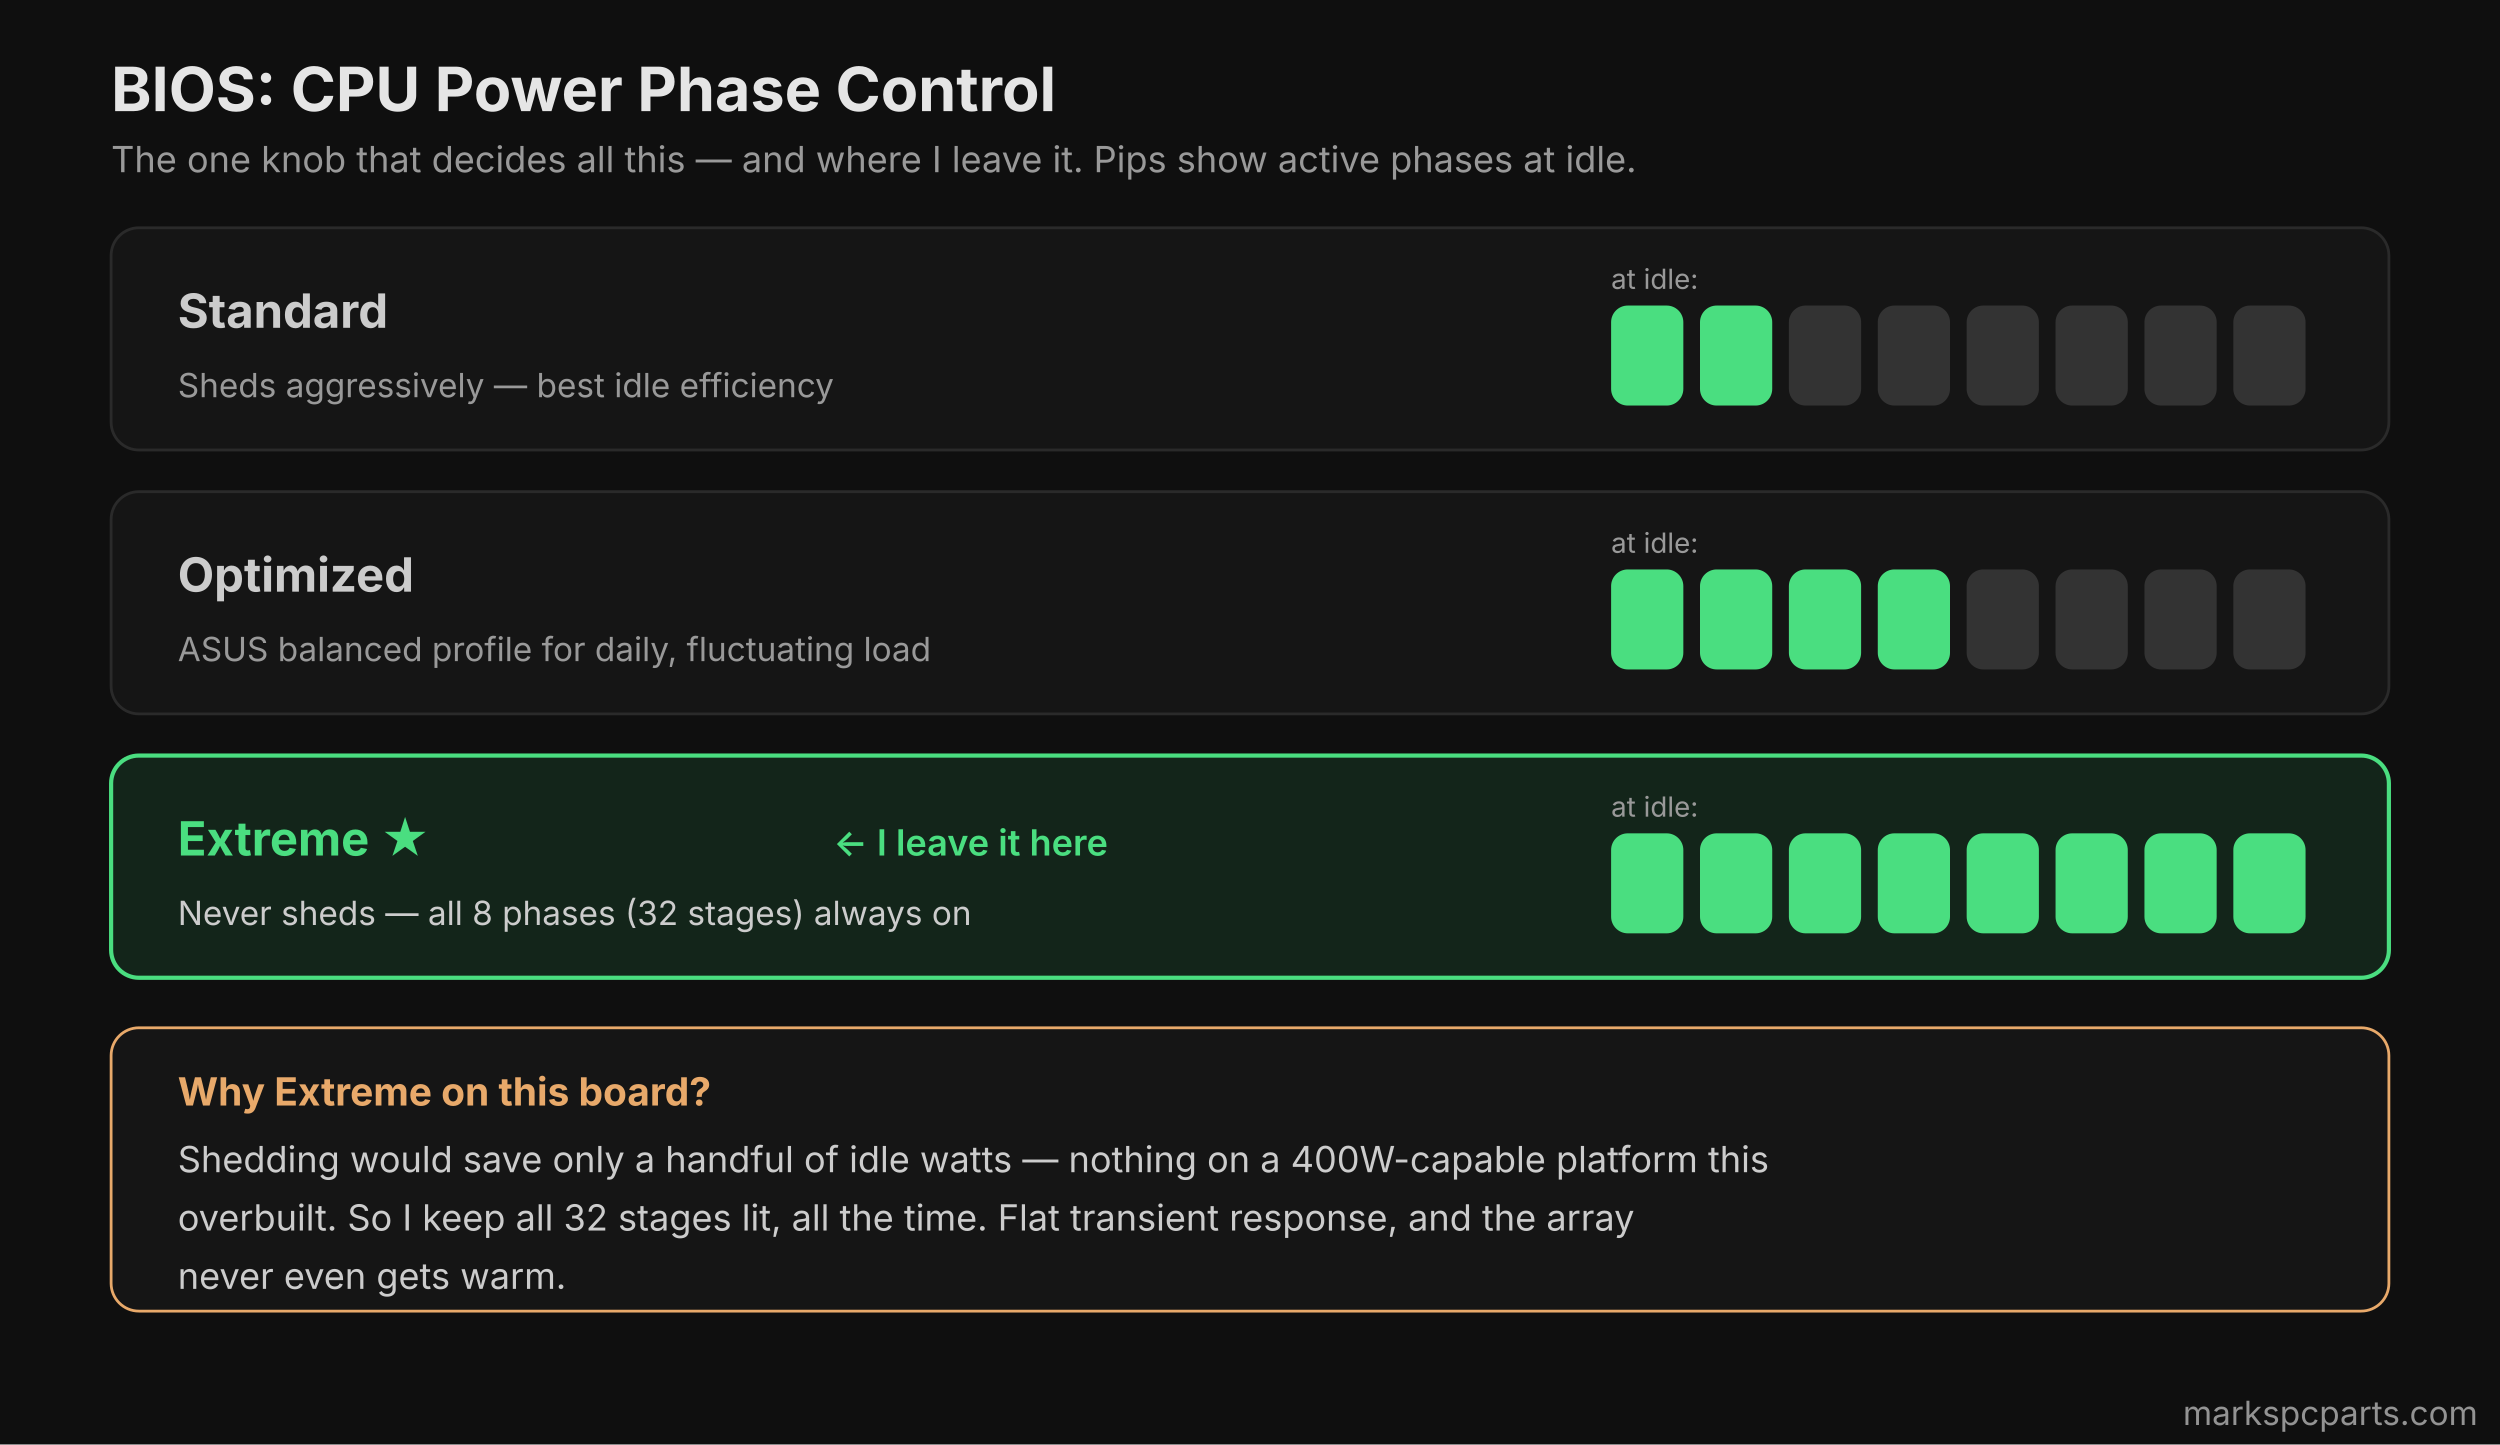
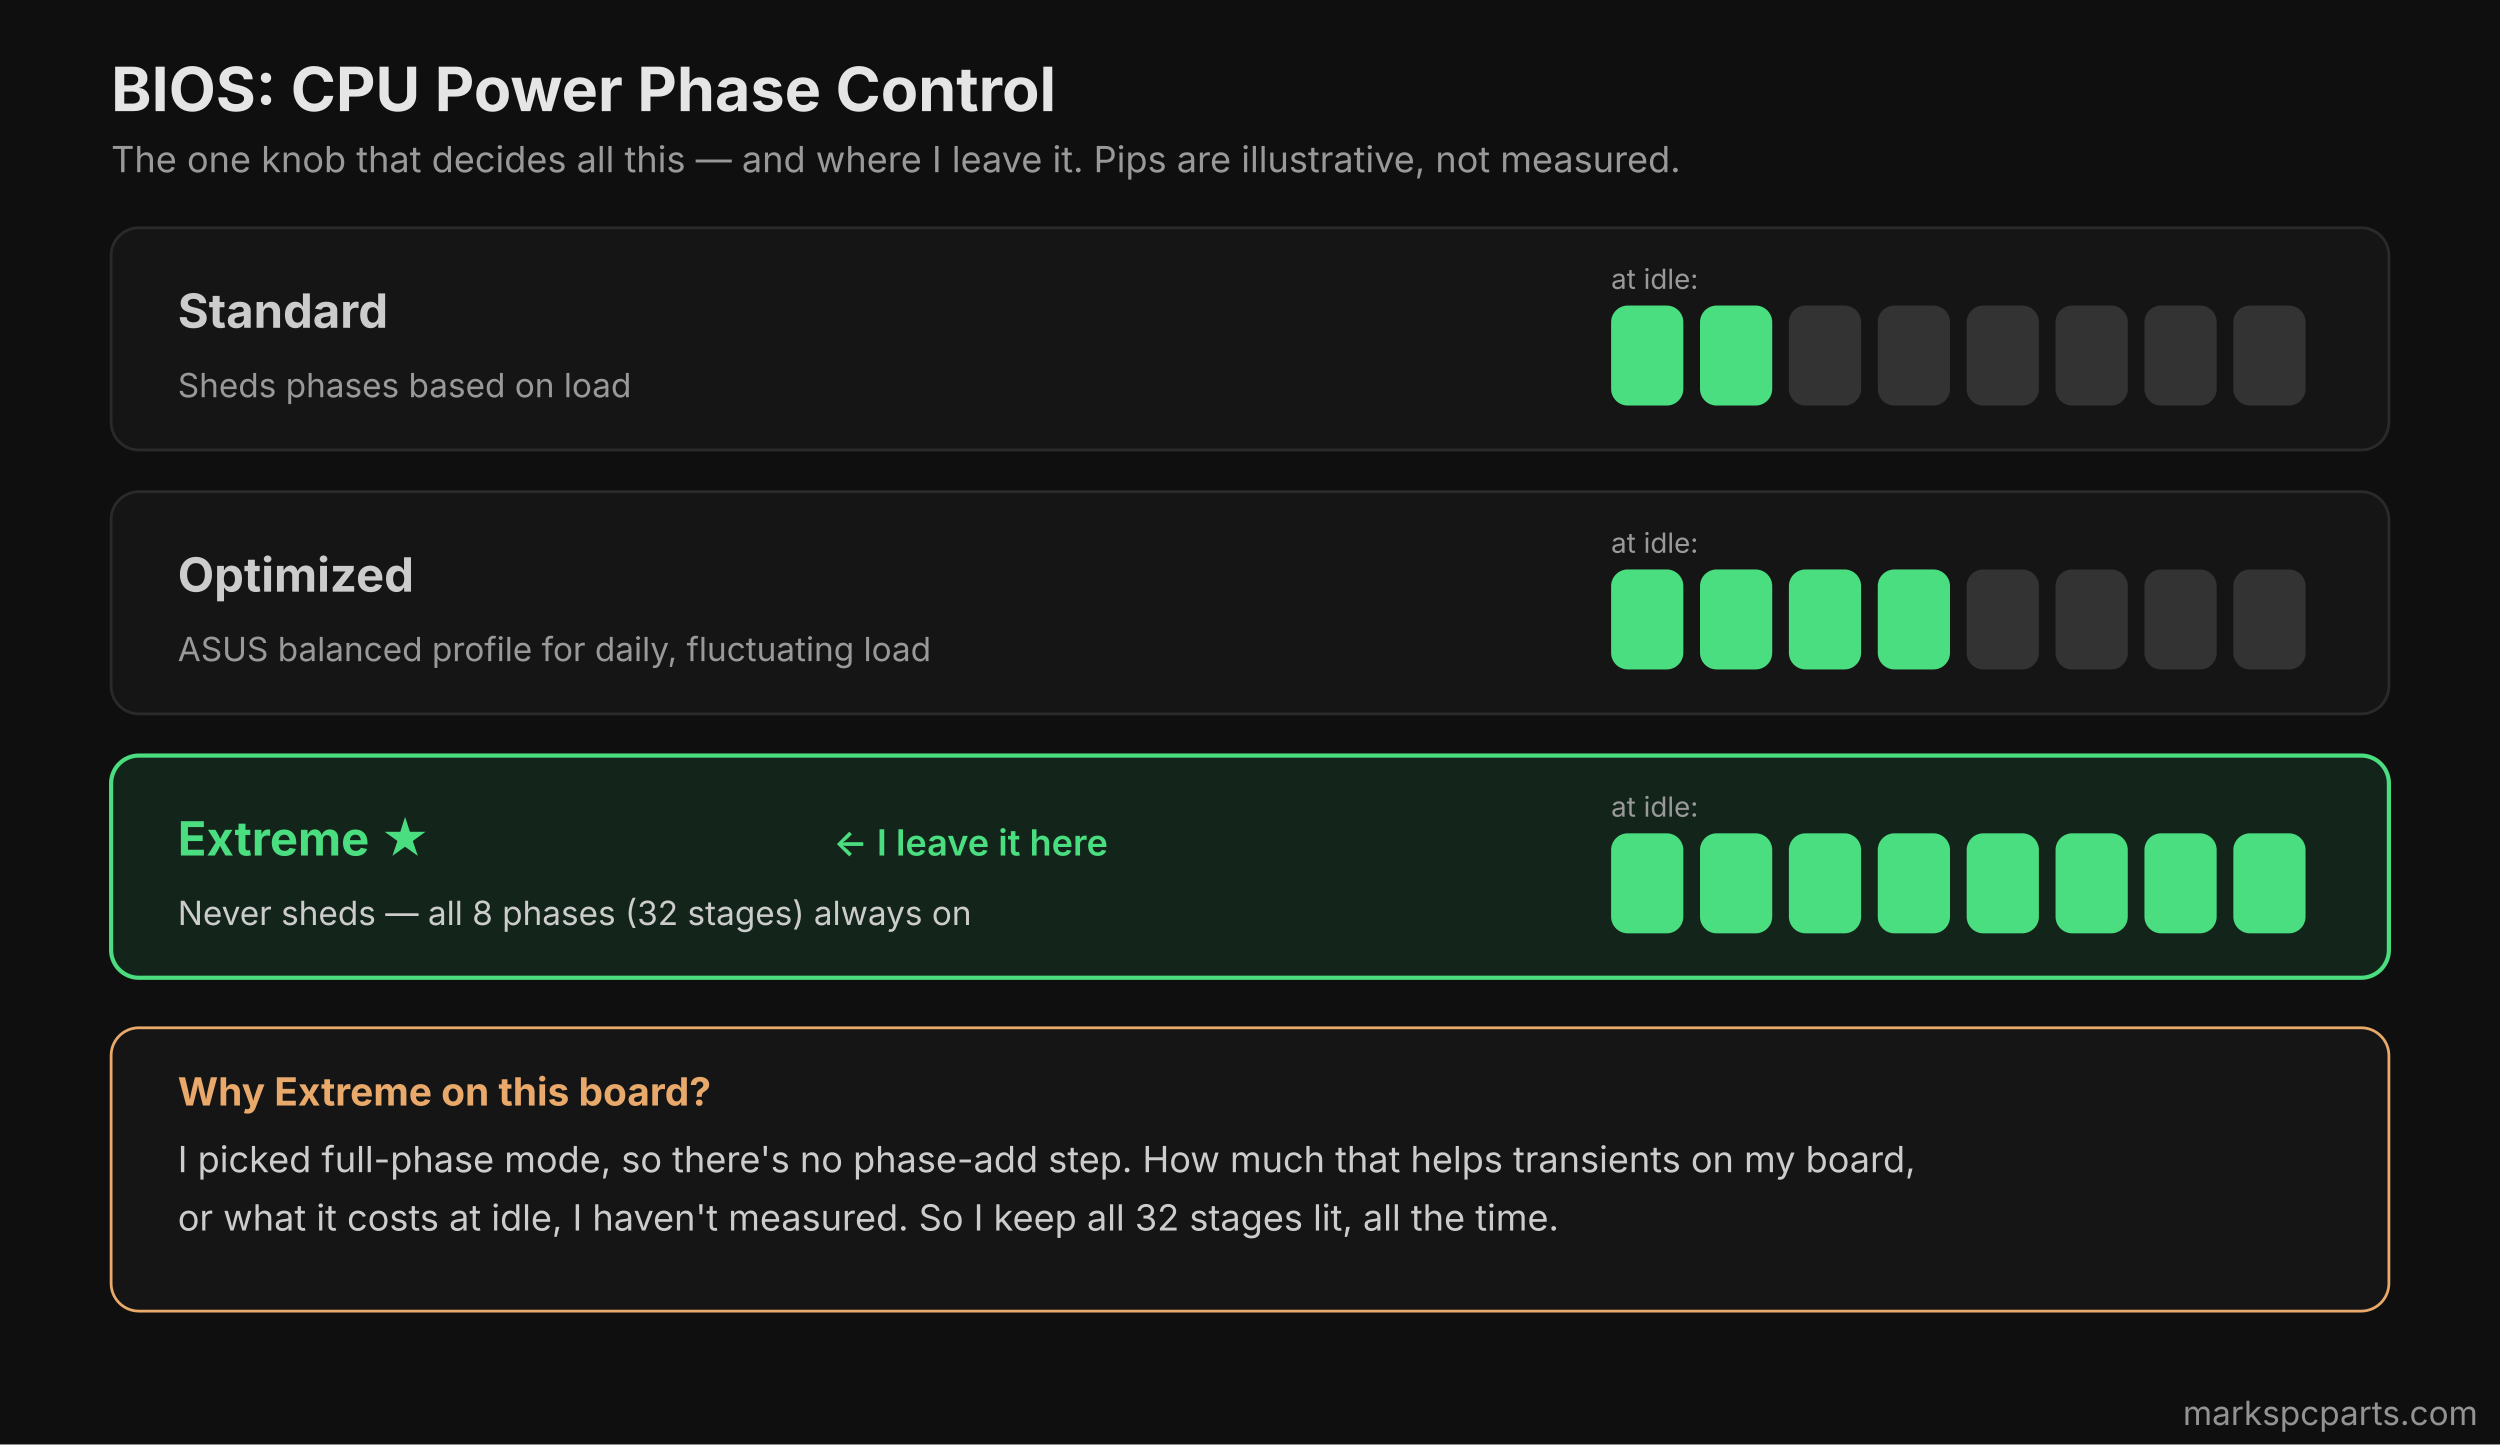
<svg xmlns="http://www.w3.org/2000/svg" viewBox="0 0 900 520" font-family="system-ui, -apple-system, sans-serif">
  <rect width="900" height="520" fill="#0f0f0f" />
  <text x="40" y="40" fill="#e5e5e5" font-size="22" font-weight="700">BIOS: CPU Power Phase Control</text>
-   <text x="40" y="62" fill="#999999" font-size="13">The one knob that decides all this — and where I leave it. Pips show active phases at idle.</text>
+   <text x="40" y="62" fill="#999999" font-size="13">The one knob that decides all this — and where I leave it. Pips are illustrative, not measured.</text>
  <rect x="40" y="82" width="820" height="80" rx="10" fill="#151515" stroke="#2a2a2a" />
  <text x="64" y="118" fill="#cccccc" font-size="17" font-weight="700">Standard</text>
-   <text x="64" y="143" fill="#999999" font-size="12">Sheds aggressively — best idle efficiency</text>
+   <text x="64" y="143" fill="#999999" font-size="12">Sheds phases based on load</text>
  <text x="580" y="104" fill="#999999" font-size="10">at idle:</text>
  <rect x="580" y="110" width="26" height="36" rx="6" fill="#4ade80" />
  <rect x="612" y="110" width="26" height="36" rx="6" fill="#4ade80" />
  <rect x="644" y="110" width="26" height="36" rx="6" fill="#333333" />
  <rect x="676" y="110" width="26" height="36" rx="6" fill="#333333" />
  <rect x="708" y="110" width="26" height="36" rx="6" fill="#333333" />
  <rect x="740" y="110" width="26" height="36" rx="6" fill="#333333" />
  <rect x="772" y="110" width="26" height="36" rx="6" fill="#333333" />
  <rect x="804" y="110" width="26" height="36" rx="6" fill="#333333" />
  <rect x="40" y="177" width="820" height="80" rx="10" fill="#151515" stroke="#2a2a2a" />
  <text x="64" y="213" fill="#cccccc" font-size="17" font-weight="700">Optimized</text>
  <text x="64" y="238" fill="#999999" font-size="12">ASUS balanced profile for daily, fluctuating load</text>
  <text x="580" y="199" fill="#999999" font-size="10">at idle:</text>
  <rect x="580" y="205" width="26" height="36" rx="6" fill="#4ade80" />
  <rect x="612" y="205" width="26" height="36" rx="6" fill="#4ade80" />
  <rect x="644" y="205" width="26" height="36" rx="6" fill="#4ade80" />
  <rect x="676" y="205" width="26" height="36" rx="6" fill="#4ade80" />
  <rect x="708" y="205" width="26" height="36" rx="6" fill="#333333" />
  <rect x="740" y="205" width="26" height="36" rx="6" fill="#333333" />
  <rect x="772" y="205" width="26" height="36" rx="6" fill="#333333" />
  <rect x="804" y="205" width="26" height="36" rx="6" fill="#333333" />
  <rect x="40" y="272" width="820" height="80" rx="10" fill="#13251a" stroke="#4ade80" stroke-width="1.5" />
  <text x="64" y="308" fill="#4ade80" font-size="17" font-weight="700">Extreme  ★</text>
  <text x="64" y="333" fill="#cccccc" font-size="12">Never sheds — all 8 phases (32 stages) always on</text>
  <text x="300" y="308" fill="#4ade80" font-size="13" font-weight="600">← I leave it here</text>
  <text x="580" y="294" fill="#999999" font-size="10">at idle:</text>
  <rect x="580" y="300" width="26" height="36" rx="6" fill="#4ade80" />
  <rect x="612" y="300" width="26" height="36" rx="6" fill="#4ade80" />
  <rect x="644" y="300" width="26" height="36" rx="6" fill="#4ade80" />
  <rect x="676" y="300" width="26" height="36" rx="6" fill="#4ade80" />
  <rect x="708" y="300" width="26" height="36" rx="6" fill="#4ade80" />
  <rect x="740" y="300" width="26" height="36" rx="6" fill="#4ade80" />
  <rect x="772" y="300" width="26" height="36" rx="6" fill="#4ade80" />
  <rect x="804" y="300" width="26" height="36" rx="6" fill="#4ade80" />
  <rect x="40" y="370" width="820" height="102" rx="10" fill="#151515" stroke="#e8a96a" />
  <text x="64" y="398" fill="#e8a96a" font-size="14" font-weight="700">Why Extreme on this board?</text>
-   <text x="64" y="422" fill="#cccccc" font-size="13">Shedding would save only a handful of idle watts — nothing on a 400W-capable platform this</text>
-   <text x="64" y="443" fill="#cccccc" font-size="13">overbuilt. So I keep all 32 stages lit, all the time. Flat transient response, and the array</text>
-   <text x="64" y="464" fill="#cccccc" font-size="13">never even gets warm.</text>
+   <text x="64" y="422" fill="#cccccc" font-size="13">I picked full-phase mode, so there's no phase-add step. How much that helps transients on my board,</text>
+   <text x="64" y="443" fill="#cccccc" font-size="13">or what it costs at idle, I haven't measured. So I keep all 32 stages lit, all the time.</text>
  <text x="892" y="513" text-anchor="end" fill="#ffffff" fill-opacity="0.55" font-size="12">markspcparts.com</text>
</svg>
